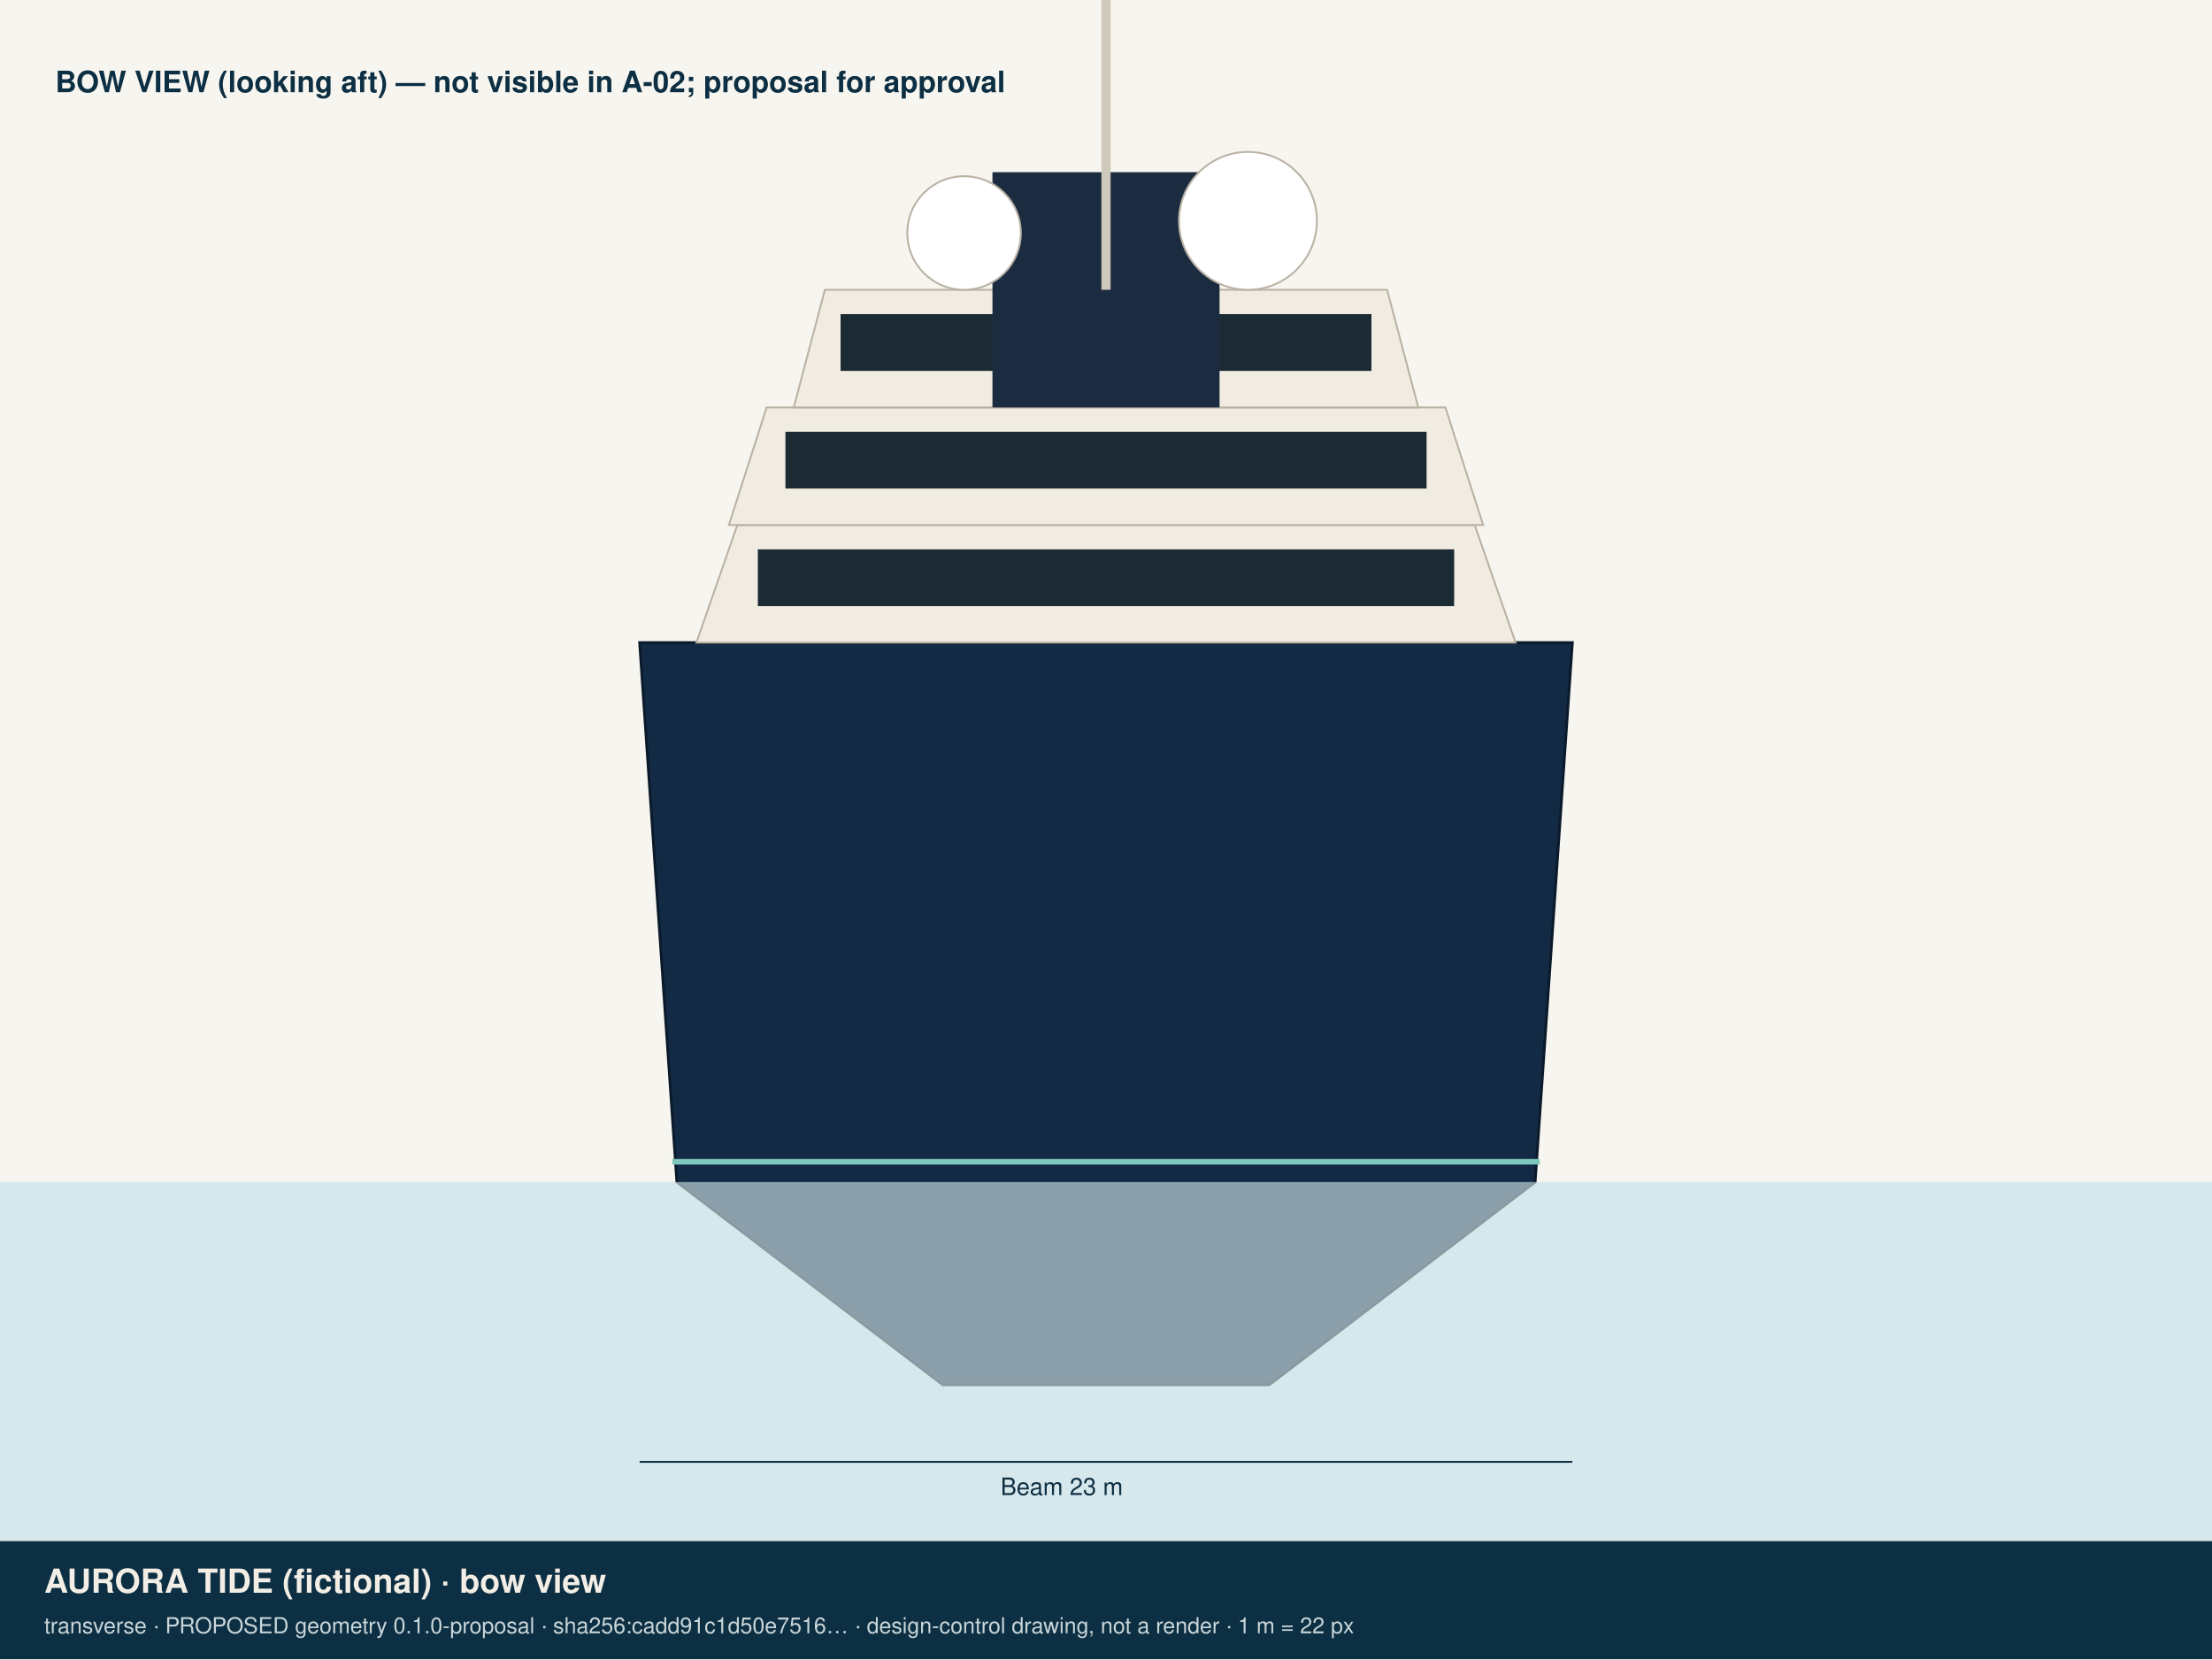
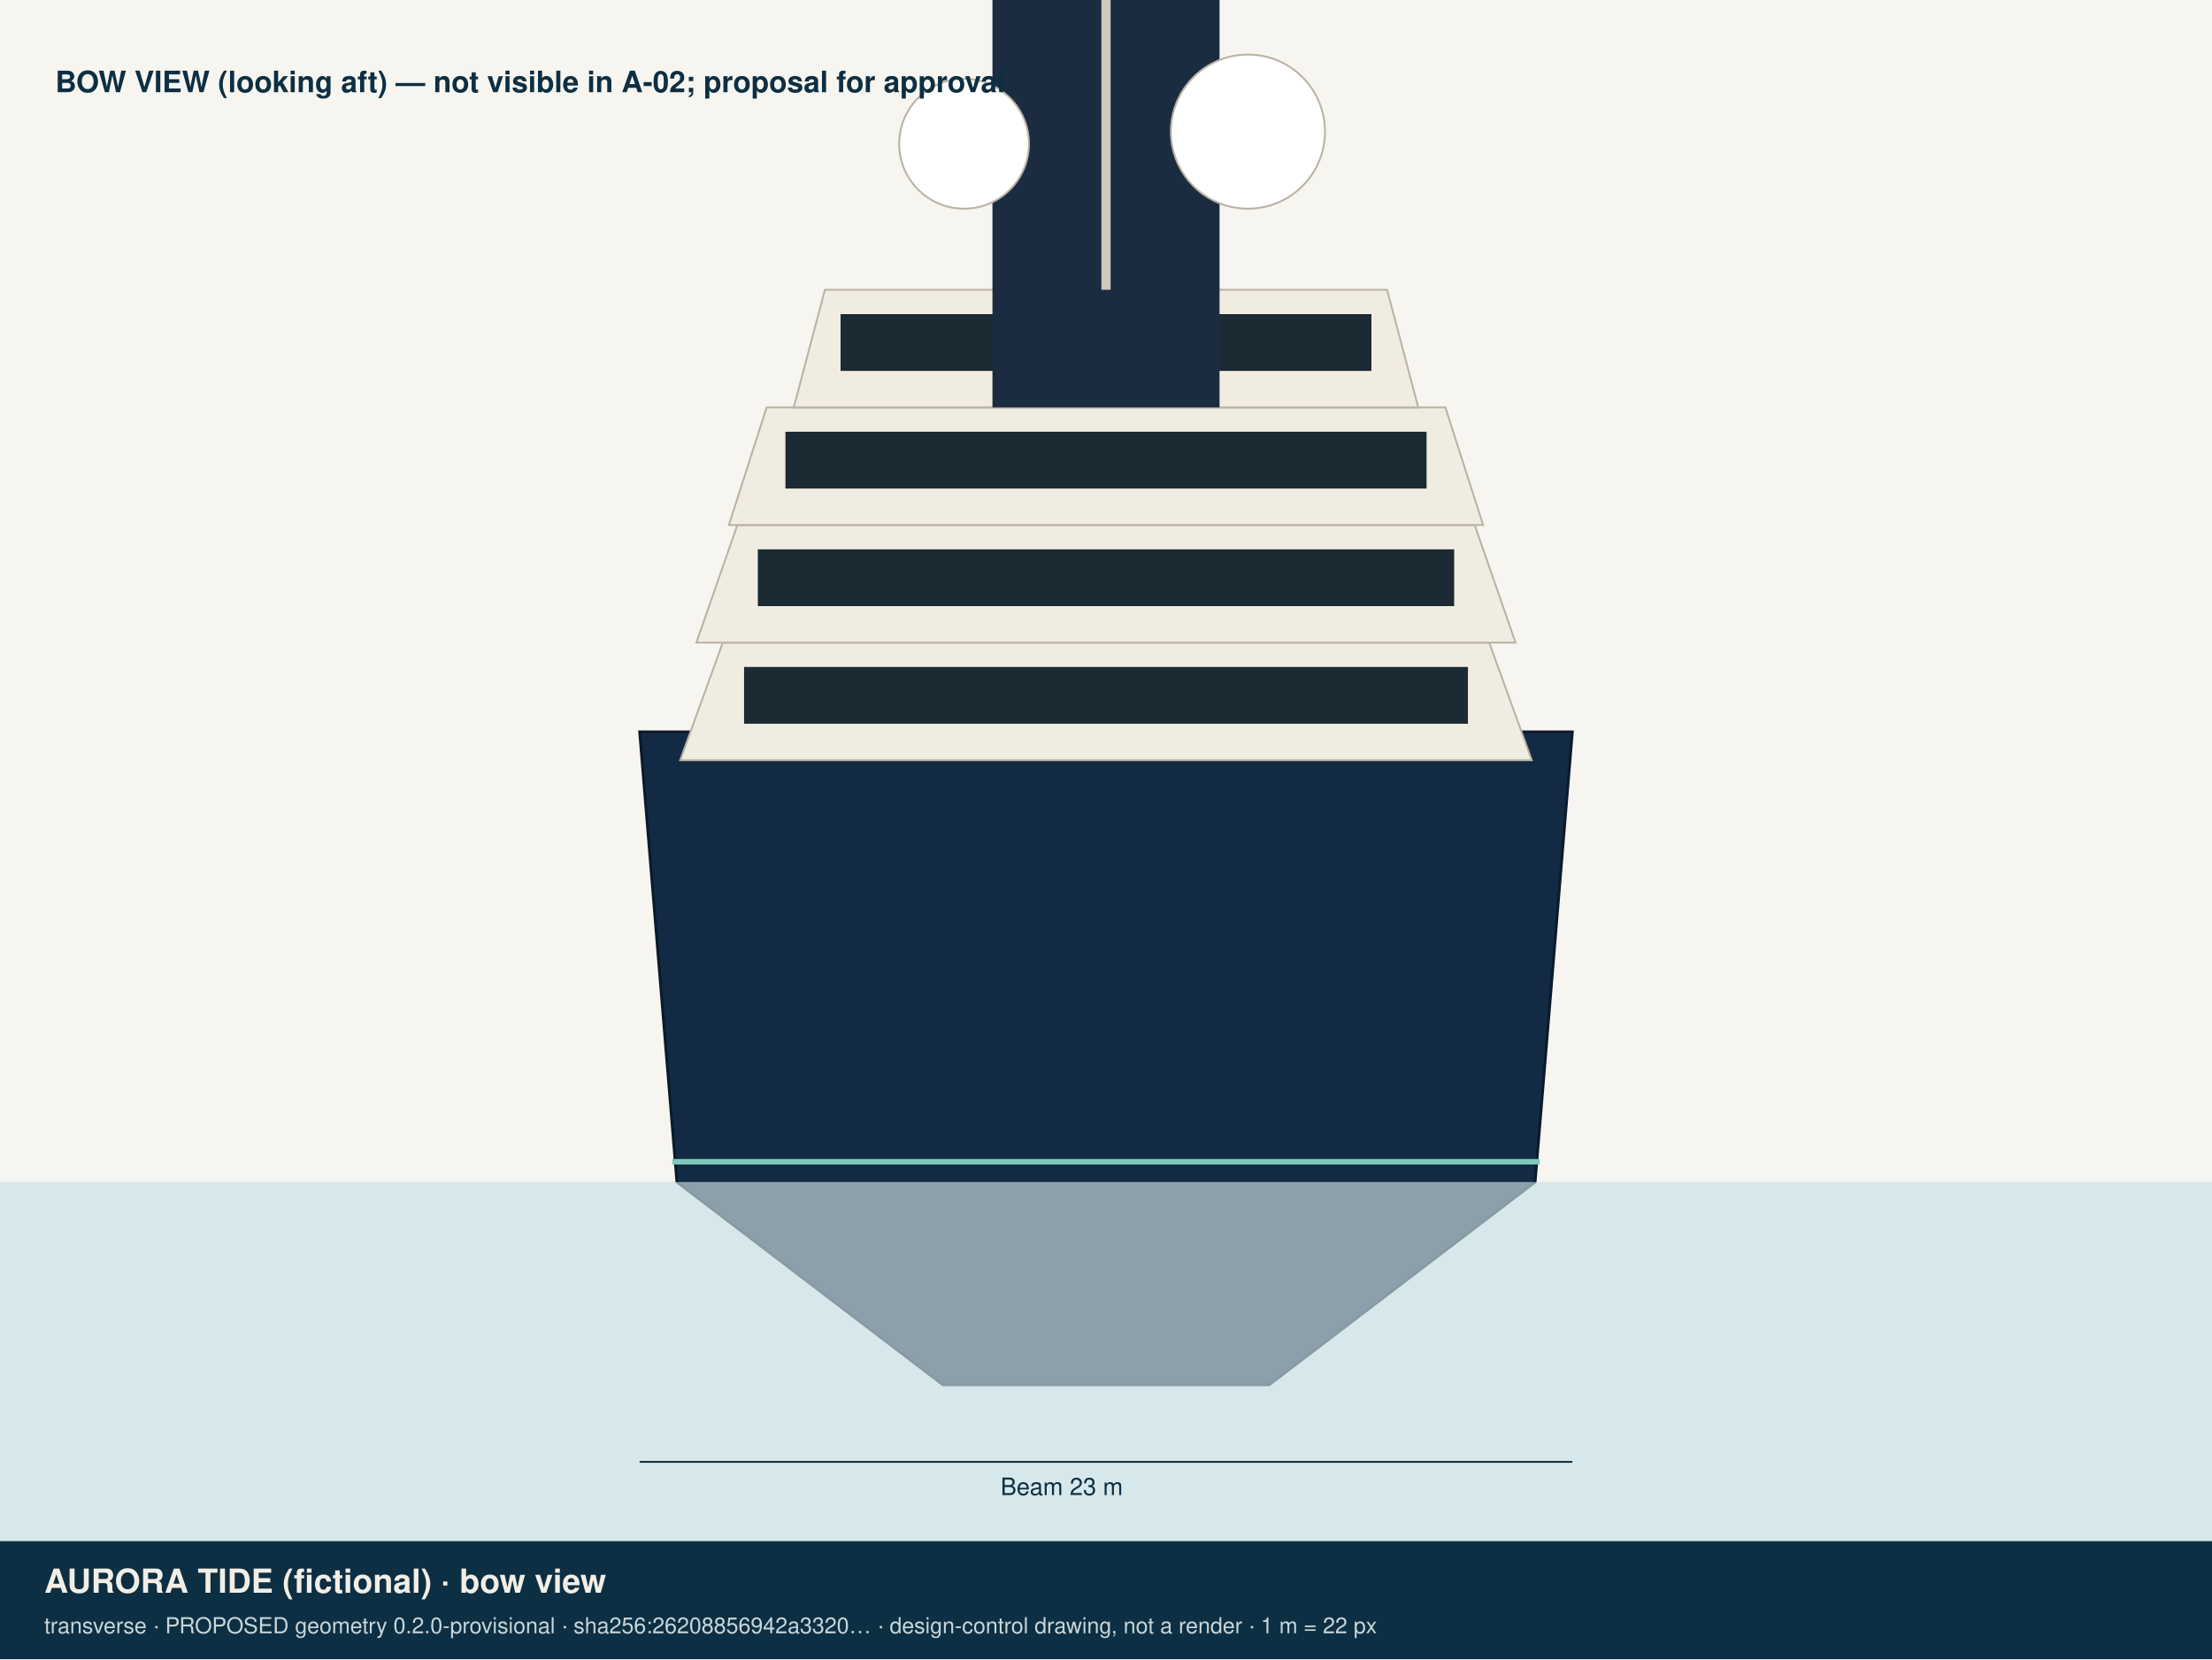
<svg xmlns="http://www.w3.org/2000/svg" viewBox="0 0 1200 900" width="1200" height="900" font-family="Helvetica, Arial, sans-serif">
  <rect width="1200" height="900" fill="#f7f5ef" />
  <g>
    <rect x="0" y="641.2" width="1200" height="900" fill="#d7e8ec" />
-     <polygon points="347.0,348.6 853.0,348.6 832.8,641.2 688.5,751.2 511.5,751.2 367.2,641.2" fill="#132a45" stroke="#0b1a2b" stroke-width="1.5" />
+     <polygon points="347.0,397.0 853.0,397.0 832.8,641.2 688.5,751.2 511.5,751.2 367.2,641.2" fill="#132a45" stroke="#0b1a2b" stroke-width="1.5" />
    <rect x="0" y="641.2" width="1200" height="900" fill="#d7e8ec" fill-opacity="0.62" />
    <line x1="364.7" y1="630.2" x2="835.3" y2="630.2" stroke="#7fc8bd" stroke-width="3" />
+     <polygon points="392.1,348.6 807.9,348.6 831.0,412.4 369.0,412.4" fill="#f1ece2" stroke="#b9b2a4" stroke-width="1" />
+     <rect x="403.65" y="361.8" width="392.7" height="30.8" fill="#1b2a33" />
    <polygon points="400.0,284.8 800.0,284.8 822.2,348.6 377.8,348.6" fill="#f1ece2" stroke="#b9b2a4" stroke-width="1" />
    <rect x="411.13" y="298" width="377.74" height="30.8" fill="#1b2a33" />
    <polygon points="415.9,221.0 784.1,221.0 804.6,284.8 395.4,284.8" fill="#f1ece2" stroke="#b9b2a4" stroke-width="1" />
    <rect x="426.09" y="234.2" width="347.82" height="30.8" fill="#1b2a33" />
    <polygon points="447.5,157.2 752.5,157.2 769.4,221.0 430.6,221.0" fill="#f1ece2" stroke="#b9b2a4" stroke-width="1" />
    <rect x="456.01" y="170.4" width="287.98" height="30.8" fill="#1b2a33" />
-     <rect x="538.4" y="93.4" width="123.2" height="127.6" fill="#1c2c40" />
-     <circle cx="677" cy="119.8" r="37.4" fill="#fff" stroke="#b9b2a4" />
-     <circle cx="523" cy="126.4" r="30.8" fill="#fff" stroke="#b9b2a4" />
+     <rect x="538.4" y="-5.6" width="123.2" height="226.6" fill="#1c2c40" />
+     <circle cx="677" cy="71.4" r="41.8" fill="#fff" stroke="#b9b2a4" />
+     <circle cx="523" cy="78" r="35.2" fill="#fff" stroke="#b9b2a4" />
    <line x1="600.0" y1="157.2" x2="600.0" y2="-65.0" stroke="#cfc9bc" stroke-width="5" />
    <line x1="347.0" y1="793.0" x2="853.0" y2="793.0" stroke="#0d2f43" stroke-width="1" />
    <text x="542.8" y="811.0" font-size="13" fill="#0d2f43">Beam 23 m</text>
    <text x="30.0" y="50.0" font-size="16" fill="#0d2f43" font-weight="700">BOW VIEW (looking aft) — not visible in A-02; proposal for approval</text>
  </g>
  <g font-size="15" fill="#0d2f43">
    <rect x="0" y="836" width="1200" height="64" fill="#0d2f43" />
    <text x="24" y="864" fill="#f2eee5" font-size="18" font-weight="700">AURORA TIDE (fictional) · bow view</text>
-     <text x="24" y="886" fill="#c9d6d9" font-size="12">transverse · PROPOSED geometry 0.1.0-proposal · sha256:cadd91c1d50e7516… · design-control drawing, not a render · 1 m = 22 px</text>
+     <text x="24" y="886" fill="#c9d6d9" font-size="12">transverse · PROPOSED geometry 0.2.0-provisional · sha256:26208856942a3320… · design-control drawing, not a render · 1 m = 22 px</text>
  </g>
</svg>
